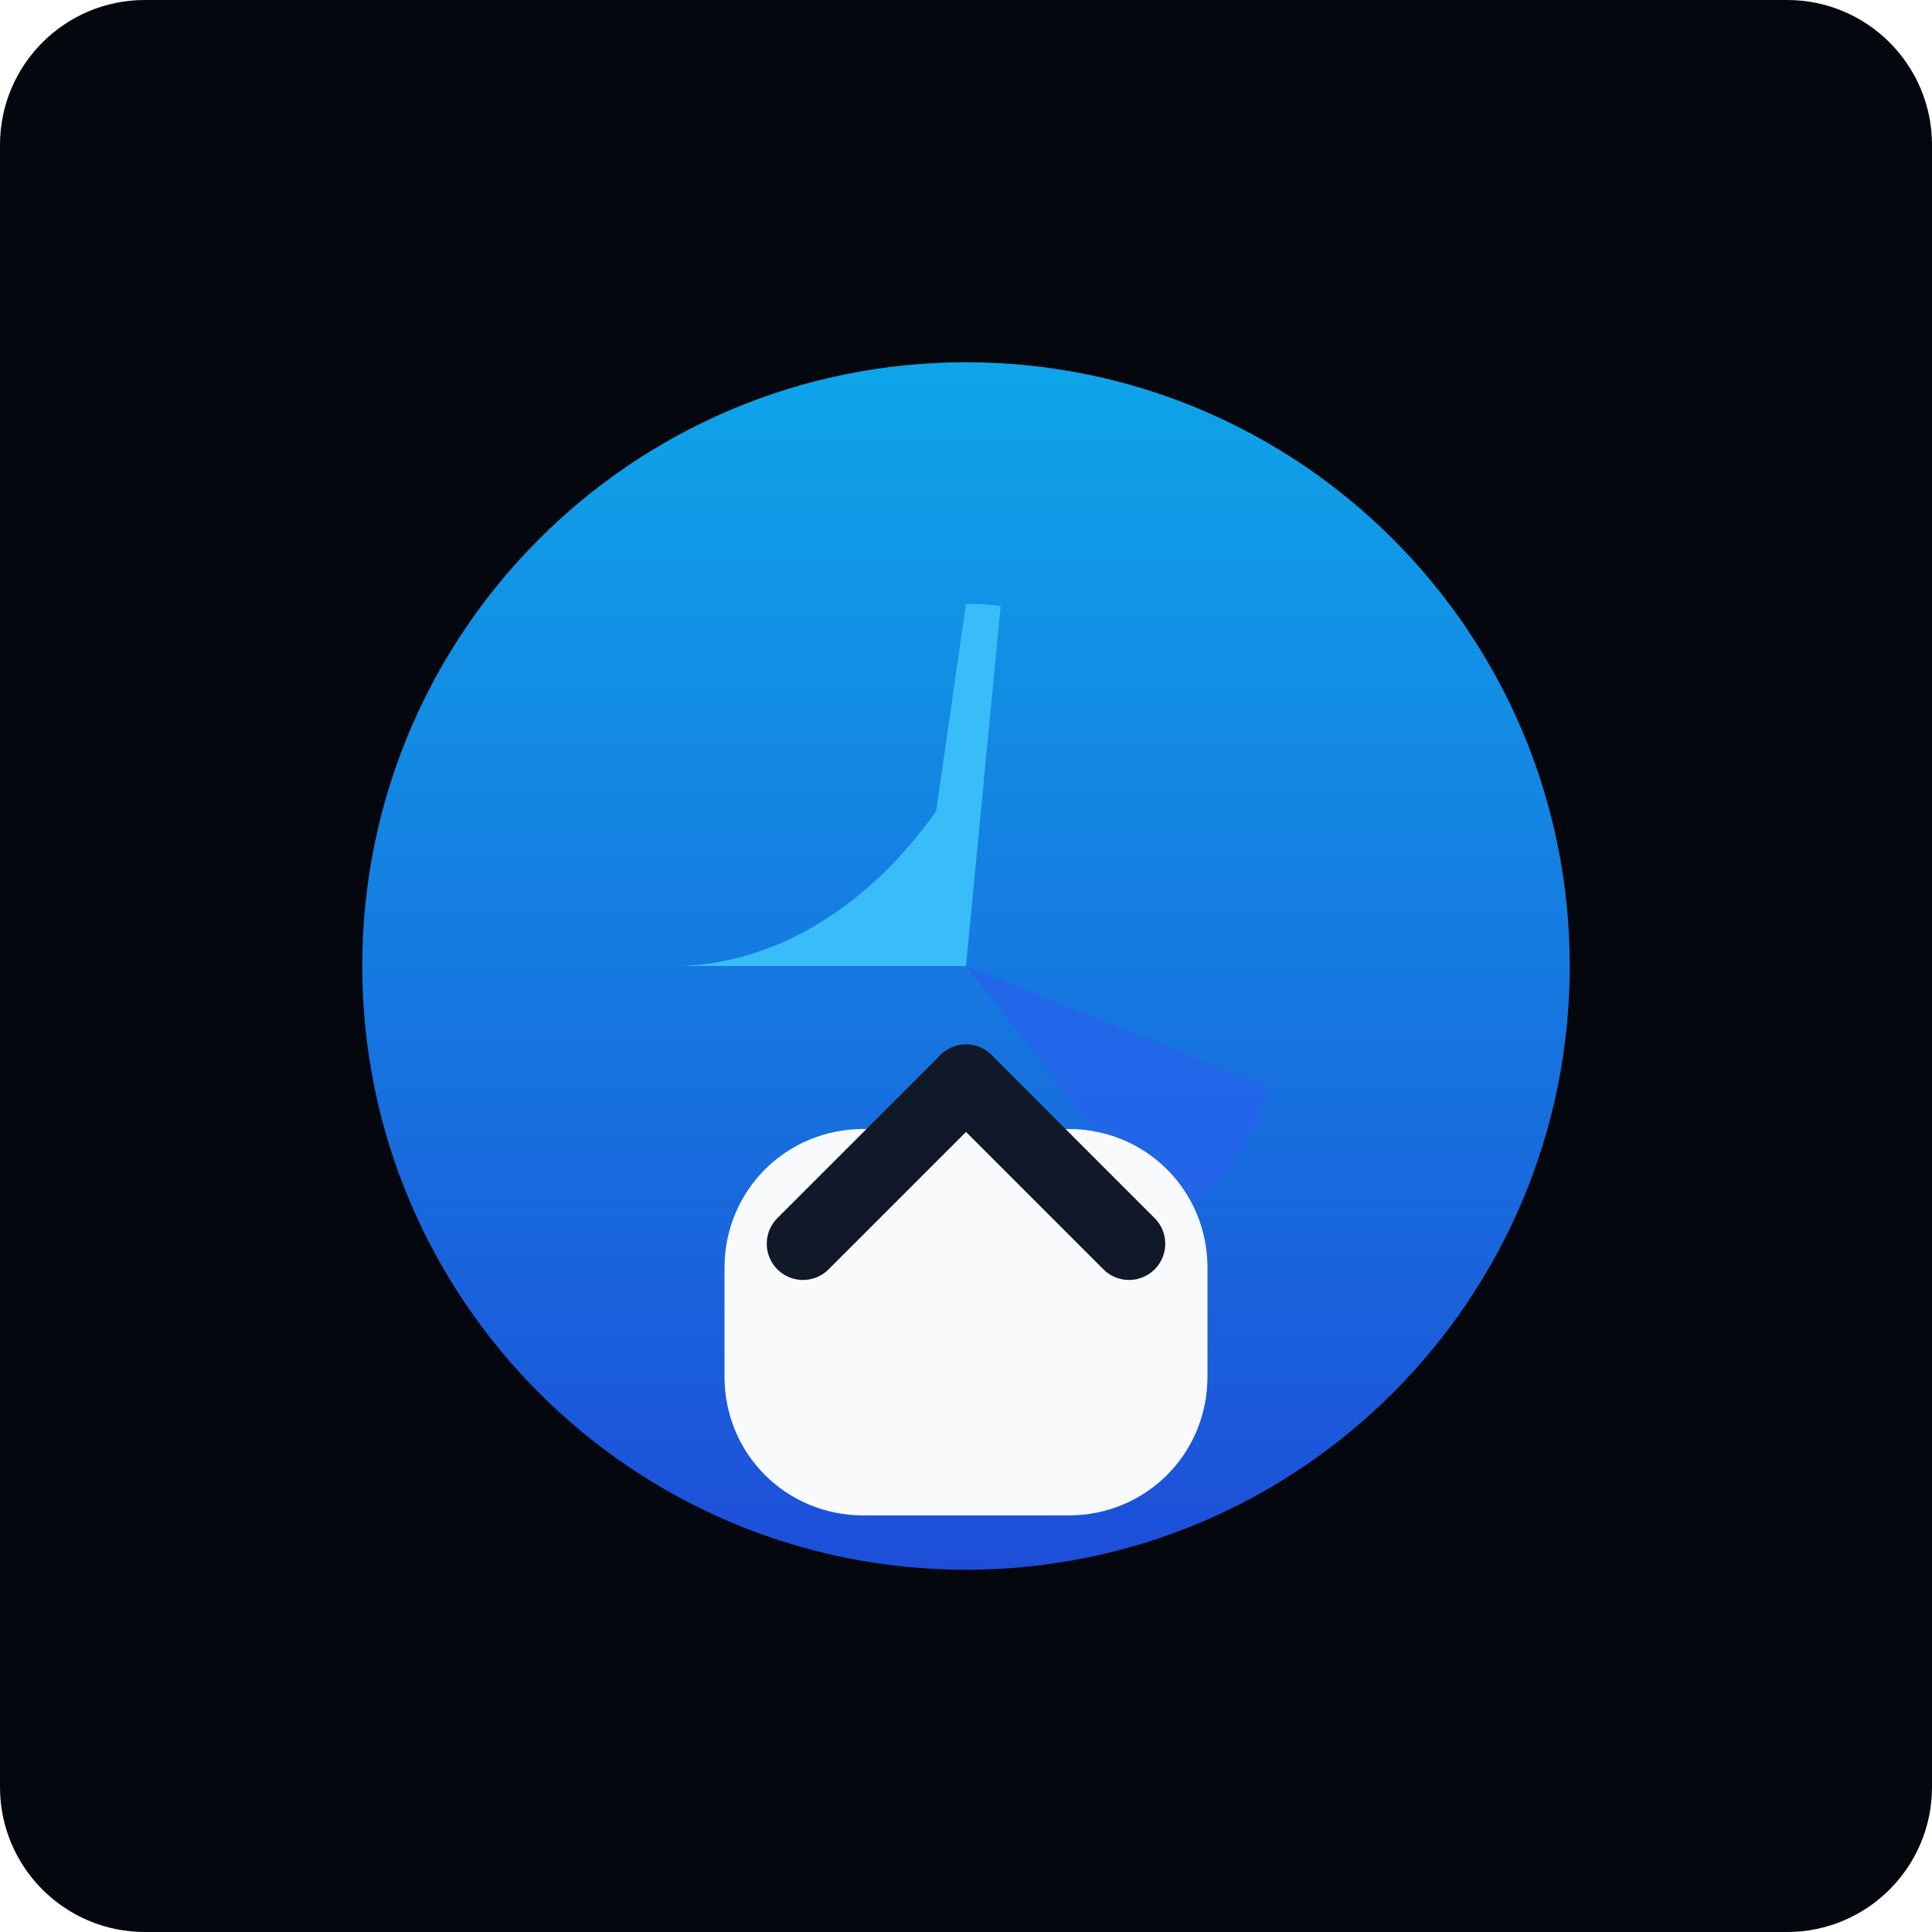
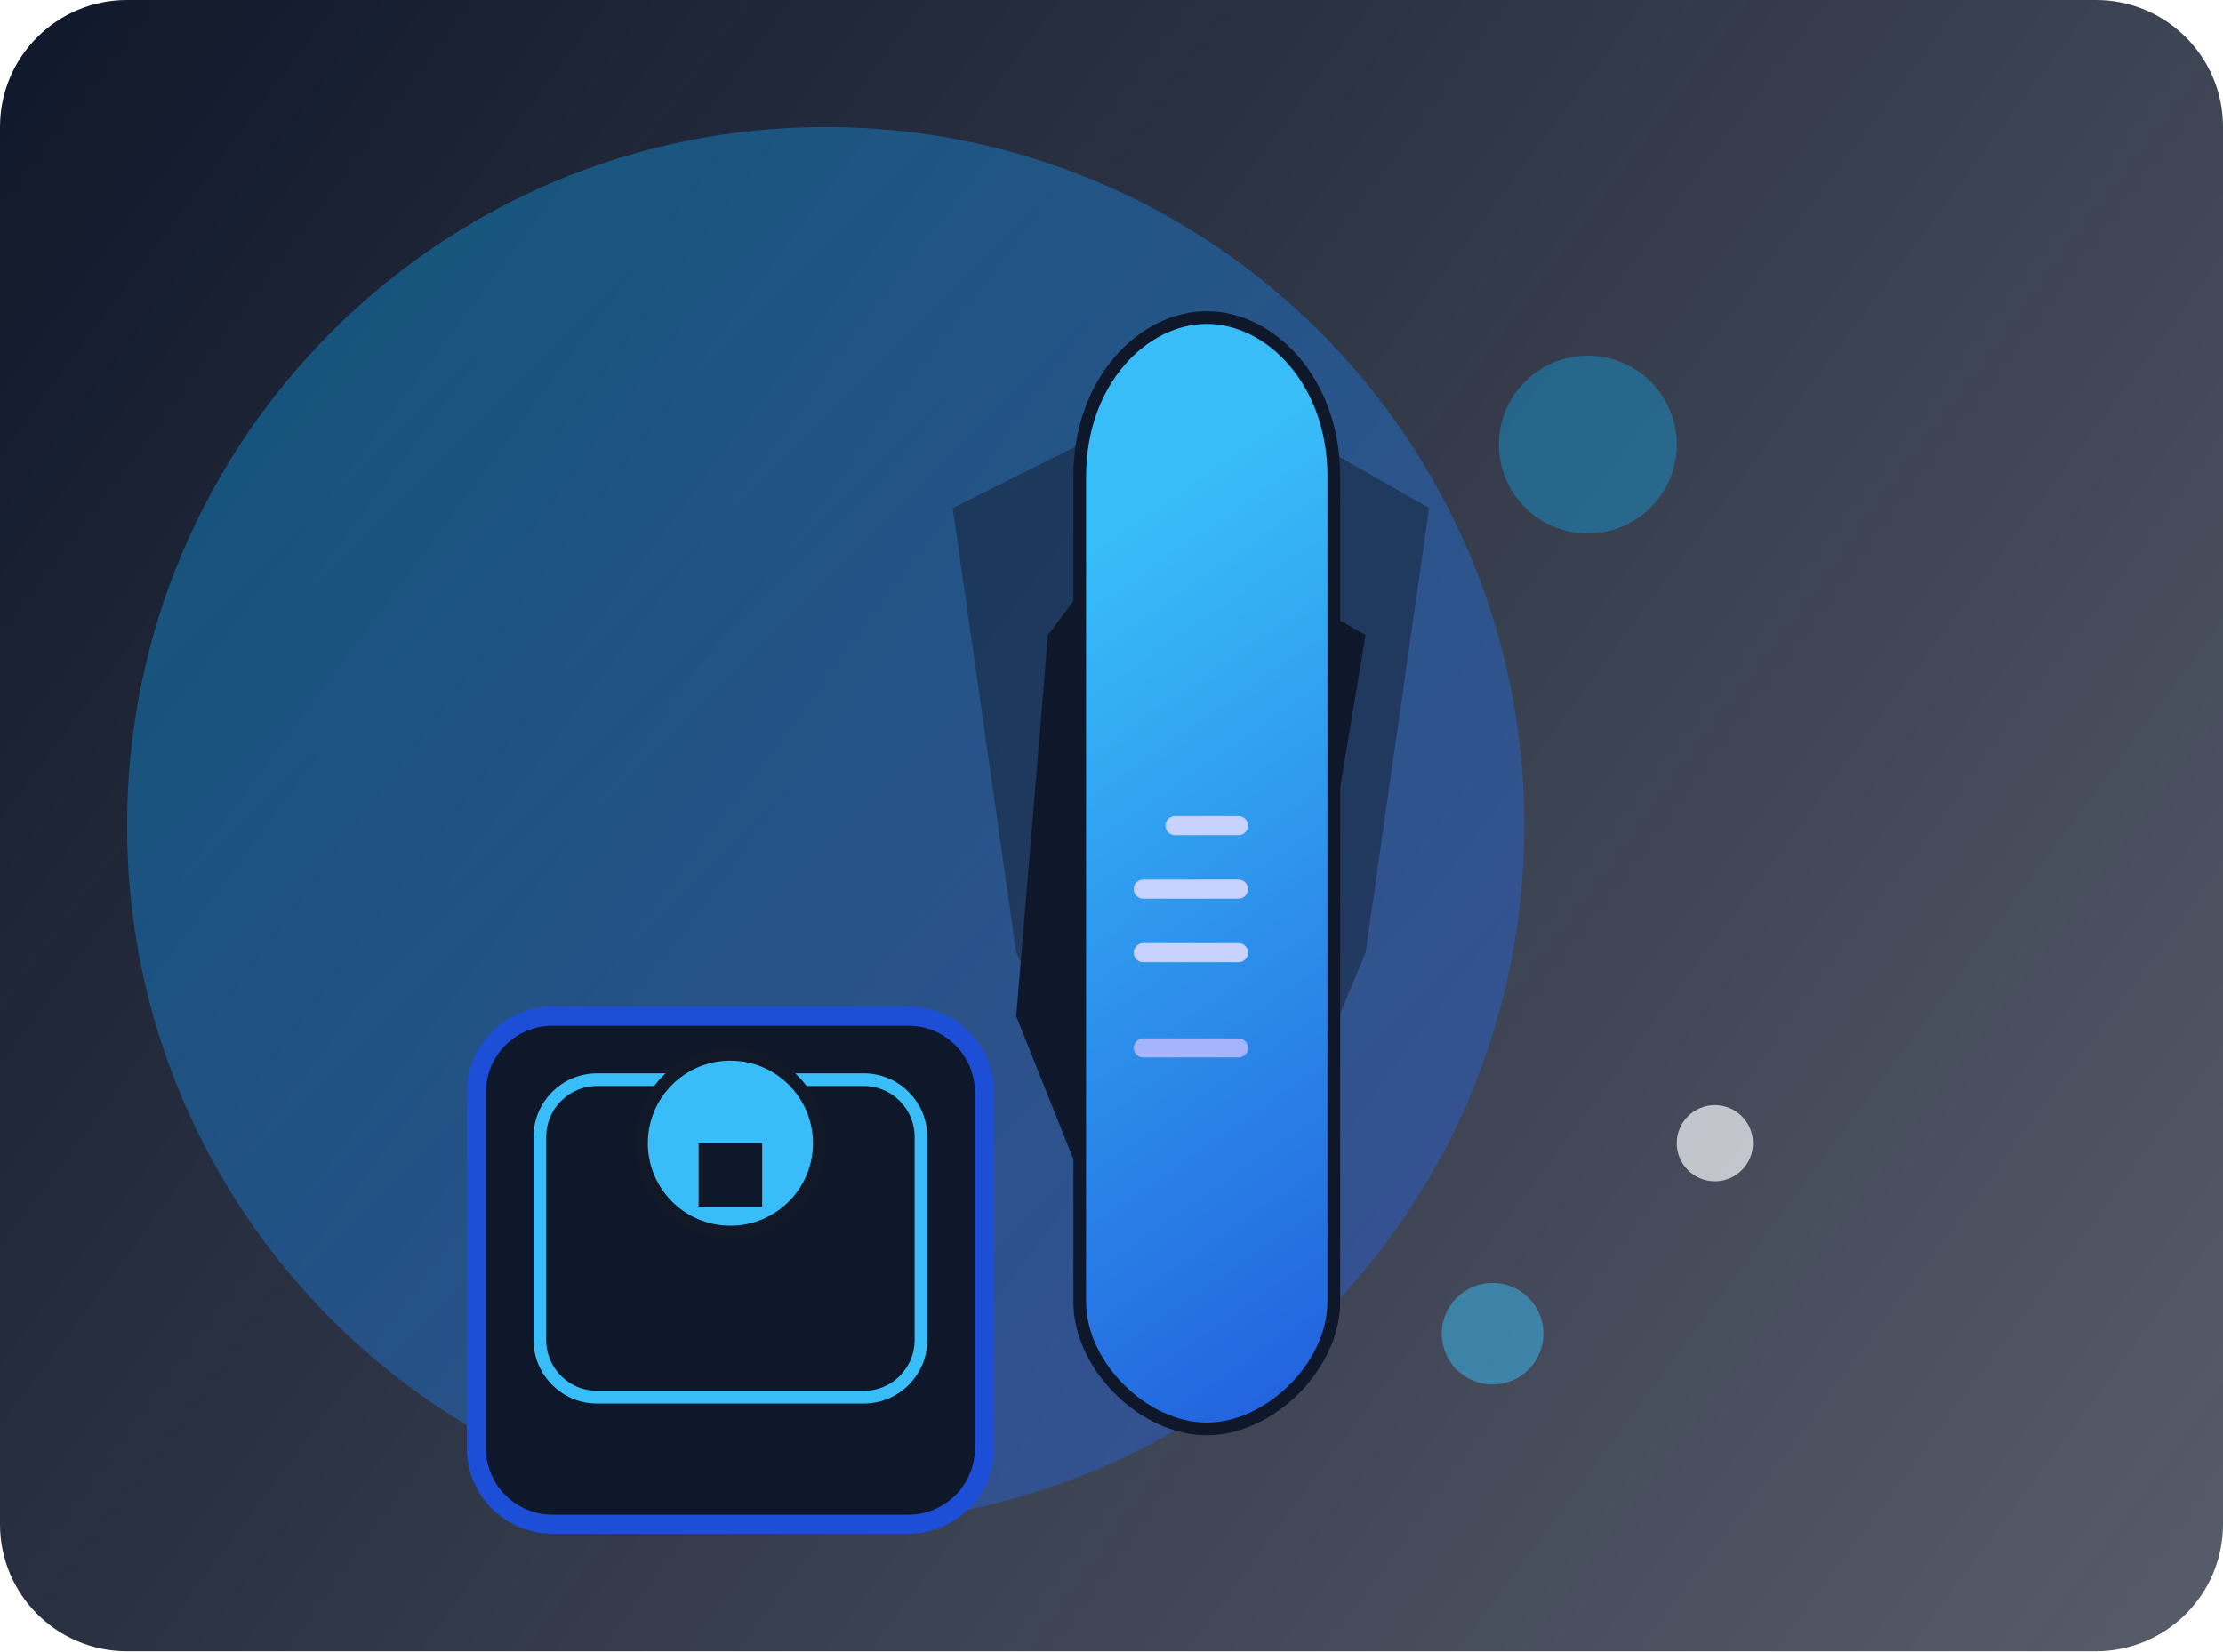
- <svg xmlns="http://www.w3.org/2000/svg" width="640" height="640" viewBox="0 0 640 640" fill="none">
-   <rect width="640" height="640" rx="48" fill="#05070f" />
-   <circle cx="320" cy="320" r="200" fill="url(#paint0_linear)" />
-   <path d="M320 200C323.866 200 327.701 200.26 331.477 200.766L320 320L220 320C255.348 321.17 287.922 300.28 310.121 268.665L320 200Z" fill="#38bdf8" />
-   <path d="M320 320L420.464 360.241C415.25 379.428 403.303 395.343 386.276 404.236L320 320Z" fill="#2563eb" opacity="0.8" />
-   <path d="M240 420C240 394.386 260.386 374 286 374H354C379.614 374 400 394.386 400 420V456C400 481.614 379.614 502 354 502H286C260.386 502 240 481.614 240 456V420Z" fill="#f8fafc" />
-   <path d="M320 358L374 412" stroke="#111827" stroke-width="24" stroke-linecap="round" />
-   <path d="M320 358L266 412" stroke="#111827" stroke-width="24" stroke-linecap="round" />
+ <svg xmlns="http://www.w3.org/2000/svg" width="700" height="520" viewBox="0 0 700 520" fill="none">
  <defs>
-     <linearGradient id="paint0_linear" x1="320" y1="120" x2="320" y2="520" gradientUnits="userSpaceOnUse">
-       <stop stop-color="#0ea5e9" />
+     <linearGradient id="bg" x1="0" y1="0" x2="700" y2="520" gradientUnits="userSpaceOnUse">
+       <stop stop-color="#0f172a" />
+       <stop offset="1" stop-color="#0f172a" stop-opacity="0.7" />
+     </linearGradient>
+     <linearGradient id="circle" x1="70" y1="70" x2="420" y2="420" gradientUnits="userSpaceOnUse">
+       <stop offset="0" stop-color="#0ea5e9" />
+       <stop offset="1" stop-color="#2563eb" />
+     </linearGradient>
+     <linearGradient id="shield" x1="420" y1="120" x2="600" y2="380" gradientUnits="userSpaceOnUse">
+       <stop offset="0" stop-color="#38bdf8" />
      <stop offset="1" stop-color="#1d4ed8" />
    </linearGradient>
  </defs>
+   <rect width="700" height="520" rx="40" fill="url(#bg)" />
+   <circle cx="260" cy="260" r="220" fill="url(#circle)" opacity="0.4" />
+   <path d="M380 120L450 160L430 300L380 420L320 300L300 160Z" fill="#111827" opacity="0.45" />
+   <path d="M360 160L430 200L410 320L360 420L320 320L330 200Z" fill="#0f172a" />
+   <path d="M360 160H410" stroke="#a5b4fc" stroke-width="10" stroke-linecap="round" />
+   <path d="M360 260L410 260" stroke="#a5b4fc" stroke-width="10" stroke-linecap="round" />
+   <path d="M360 320L410 320" stroke="#a5b4fc" stroke-width="10" stroke-linecap="round" />
+   <rect x="150" y="320" width="160" height="160" rx="24" fill="#0f172a" stroke="#1d4ed8" stroke-width="6" />
+   <rect x="170" y="340" width="120" height="100" rx="18" fill="#0f172a" stroke="#38bdf8" stroke-width="4" />
+   <circle cx="230" cy="360" r="28" fill="#38bdf8" stroke="#111827" stroke-width="4" />
+   <path d="M220 360L240 360L240 380L220 380Z" fill="#0f172a" />
+   <path d="M340 150C340 120 360 100 380 100C400 100 420 120 420 150V410C420 430 400 450 380 450C360 450 340 430 340 410V150Z" fill="url(#shield)" stroke="#0f172a" stroke-width="4" />
+   <path d="M370 260L390 260" stroke="#c7d2fe" stroke-width="6" stroke-linecap="round" />
+   <path d="M360 280L390 280" stroke="#c7d2fe" stroke-width="6" stroke-linecap="round" />
+   <path d="M360 300L390 300" stroke="#c7d2fe" stroke-width="6" stroke-linecap="round" />
+   <path d="M360 330L390 330" stroke="#a5b4fc" stroke-width="6" stroke-linecap="round" />
+   <circle cx="500" cy="140" r="28" fill="#0ea5e9" opacity="0.4" />
+   <circle cx="470" cy="420" r="16" fill="#38bdf8" opacity="0.5" />
+   <circle cx="540" cy="360" r="12" fill="#f8fafc" opacity="0.7" />
</svg>
